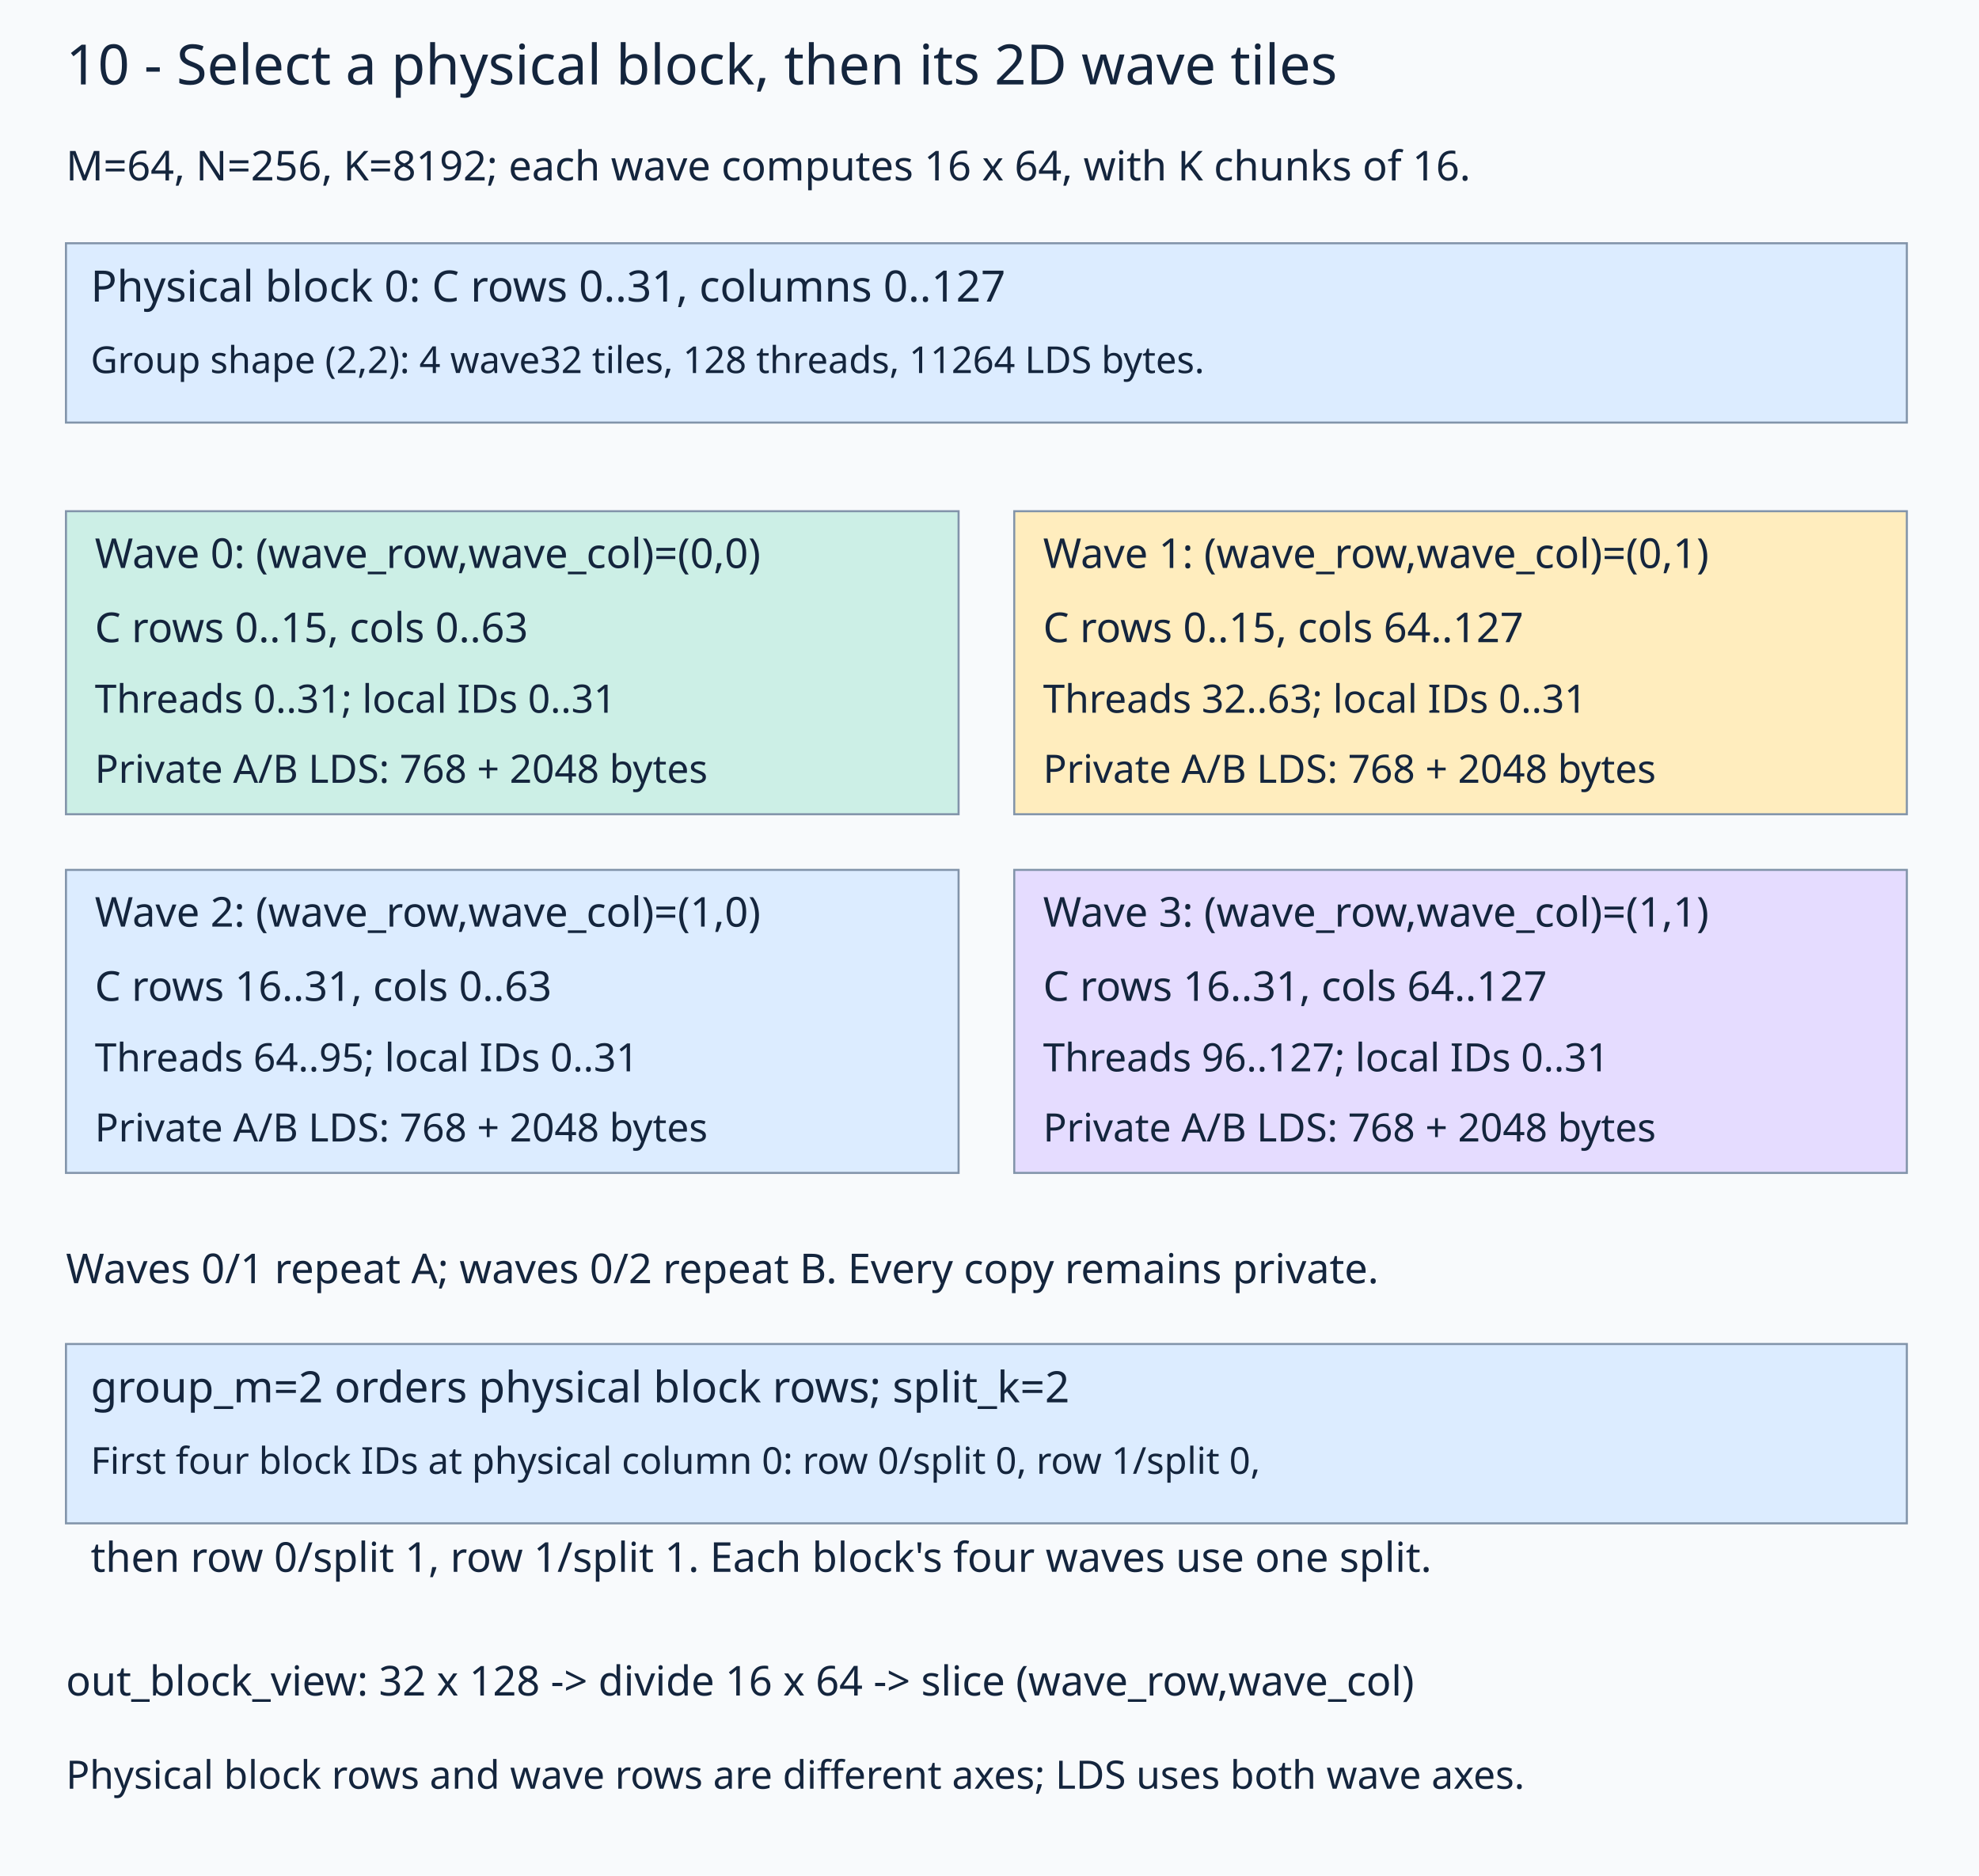
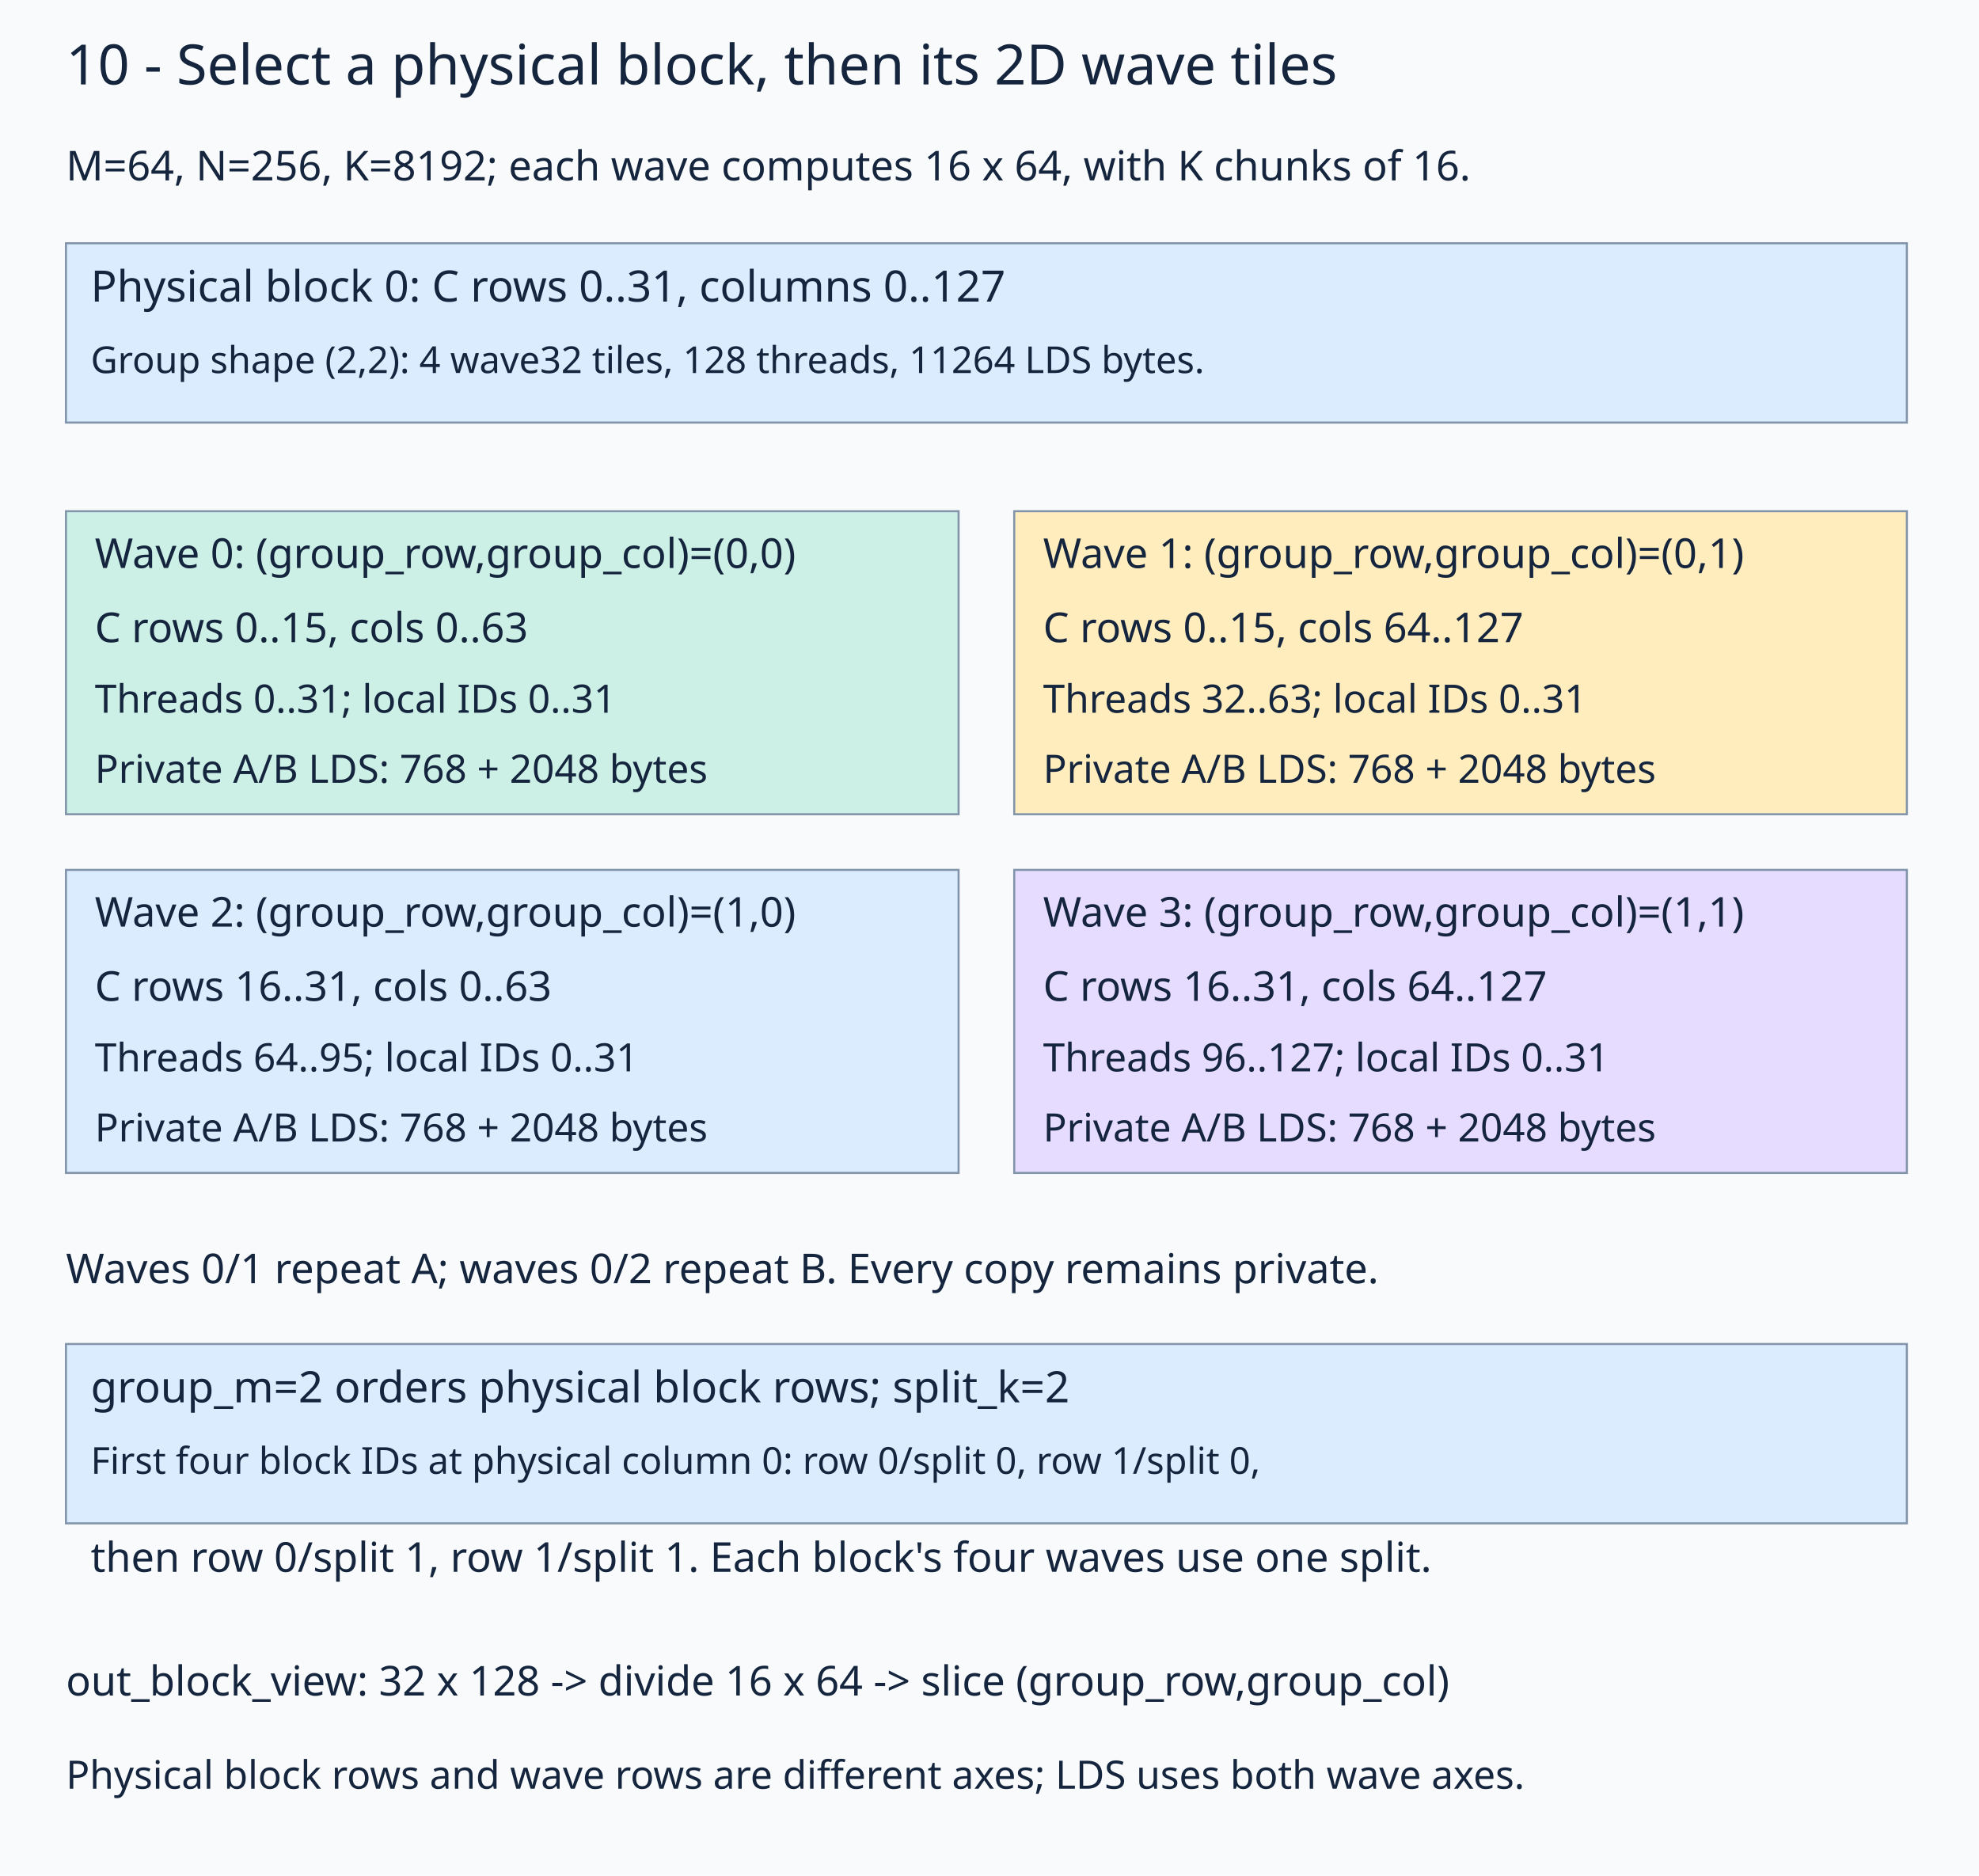
<svg xmlns="http://www.w3.org/2000/svg" width="960" height="910" viewBox="0 0 960 910" role="img" aria-labelledby="title desc">
  <rect width="100%" height="100%" fill="#f8fafc" />
  <text x="32" y="20" dominant-baseline="text-before-edge" font-family="Noto Sans, sans-serif" font-size="27" fill="#14253d">10 - Select a physical block, then its 2D wave tiles</text>
  <text x="32" y="72" dominant-baseline="text-before-edge" font-family="Noto Sans, sans-serif" font-size="20" fill="#14253d">M=64, N=256, K=8192; each wave computes 16 x 64, with K chunks of 16.</text>
  <rect x="32" y="118" width="893" height="87" fill="#dcecff" stroke="#8294aa" />
  <text x="44" y="130" dominant-baseline="text-before-edge" font-family="Noto Sans, sans-serif" font-size="21" fill="#14253d">Physical block 0: C rows 0..31, columns 0..127</text>
  <text x="44" y="167" dominant-baseline="text-before-edge" font-family="Noto Sans, sans-serif" font-size="18" fill="#14253d">Group shape (2,2): 4 wave32 tiles, 128 threads, 11264 LDS bytes.</text>
  <rect x="32" y="248" width="433" height="147" fill="#ccefe6" stroke="#8294aa" />
-   <text x="46" y="260" dominant-baseline="text-before-edge" font-family="Noto Sans, sans-serif" font-size="20" fill="#14253d">Wave 0: (wave_row,wave_col)=(0,0)</text>
+   <text x="46" y="260" dominant-baseline="text-before-edge" font-family="Noto Sans, sans-serif" font-size="20" fill="#14253d">Wave 0: (group_row,group_col)=(0,0)</text>
  <text x="46" y="296" dominant-baseline="text-before-edge" font-family="Noto Sans, sans-serif" font-size="20" fill="#14253d">C rows 0..15, cols 0..63</text>
  <text x="46" y="331" dominant-baseline="text-before-edge" font-family="Noto Sans, sans-serif" font-size="19" fill="#14253d">Threads 0..31; local IDs 0..31</text>
  <text x="46" y="365" dominant-baseline="text-before-edge" font-family="Noto Sans, sans-serif" font-size="19" fill="#14253d">Private A/B LDS: 768 + 2048 bytes</text>
  <rect x="492" y="248" width="433" height="147" fill="#ffedbe" stroke="#8294aa" />
-   <text x="506" y="260" dominant-baseline="text-before-edge" font-family="Noto Sans, sans-serif" font-size="20" fill="#14253d">Wave 1: (wave_row,wave_col)=(0,1)</text>
+   <text x="506" y="260" dominant-baseline="text-before-edge" font-family="Noto Sans, sans-serif" font-size="20" fill="#14253d">Wave 1: (group_row,group_col)=(0,1)</text>
  <text x="506" y="296" dominant-baseline="text-before-edge" font-family="Noto Sans, sans-serif" font-size="20" fill="#14253d">C rows 0..15, cols 64..127</text>
  <text x="506" y="331" dominant-baseline="text-before-edge" font-family="Noto Sans, sans-serif" font-size="19" fill="#14253d">Threads 32..63; local IDs 0..31</text>
  <text x="506" y="365" dominant-baseline="text-before-edge" font-family="Noto Sans, sans-serif" font-size="19" fill="#14253d">Private A/B LDS: 768 + 2048 bytes</text>
  <rect x="32" y="422" width="433" height="147" fill="#dcecff" stroke="#8294aa" />
-   <text x="46" y="434" dominant-baseline="text-before-edge" font-family="Noto Sans, sans-serif" font-size="20" fill="#14253d">Wave 2: (wave_row,wave_col)=(1,0)</text>
+   <text x="46" y="434" dominant-baseline="text-before-edge" font-family="Noto Sans, sans-serif" font-size="20" fill="#14253d">Wave 2: (group_row,group_col)=(1,0)</text>
  <text x="46" y="470" dominant-baseline="text-before-edge" font-family="Noto Sans, sans-serif" font-size="20" fill="#14253d">C rows 16..31, cols 0..63</text>
  <text x="46" y="505" dominant-baseline="text-before-edge" font-family="Noto Sans, sans-serif" font-size="19" fill="#14253d">Threads 64..95; local IDs 0..31</text>
  <text x="46" y="539" dominant-baseline="text-before-edge" font-family="Noto Sans, sans-serif" font-size="19" fill="#14253d">Private A/B LDS: 768 + 2048 bytes</text>
  <rect x="492" y="422" width="433" height="147" fill="#e5dcff" stroke="#8294aa" />
-   <text x="506" y="434" dominant-baseline="text-before-edge" font-family="Noto Sans, sans-serif" font-size="20" fill="#14253d">Wave 3: (wave_row,wave_col)=(1,1)</text>
+   <text x="506" y="434" dominant-baseline="text-before-edge" font-family="Noto Sans, sans-serif" font-size="20" fill="#14253d">Wave 3: (group_row,group_col)=(1,1)</text>
  <text x="506" y="470" dominant-baseline="text-before-edge" font-family="Noto Sans, sans-serif" font-size="20" fill="#14253d">C rows 16..31, cols 64..127</text>
  <text x="506" y="505" dominant-baseline="text-before-edge" font-family="Noto Sans, sans-serif" font-size="19" fill="#14253d">Threads 96..127; local IDs 0..31</text>
  <text x="506" y="539" dominant-baseline="text-before-edge" font-family="Noto Sans, sans-serif" font-size="19" fill="#14253d">Private A/B LDS: 768 + 2048 bytes</text>
  <text x="32" y="607" dominant-baseline="text-before-edge" font-family="Noto Sans, sans-serif" font-size="20" fill="#14253d">Waves 0/1 repeat A; waves 0/2 repeat B. Every copy remains private.</text>
  <rect x="32" y="652" width="893" height="87" fill="#dcecff" stroke="#8294aa" />
  <text x="44" y="664" dominant-baseline="text-before-edge" font-family="Noto Sans, sans-serif" font-size="21" fill="#14253d">group_m=2 orders physical block rows; split_k=2</text>
  <text x="44" y="701" dominant-baseline="text-before-edge" font-family="Noto Sans, sans-serif" font-size="18" fill="#14253d">First four block IDs at physical column 0: row 0/split 0, row 1/split 0,</text>
  <text x="44" y="747" dominant-baseline="text-before-edge" font-family="Noto Sans, sans-serif" font-size="20" fill="#14253d">then row 0/split 1, row 1/split 1. Each block's four waves use one split.</text>
-   <text x="32" y="807" dominant-baseline="text-before-edge" font-family="Noto Sans, sans-serif" font-size="20" fill="#14253d">out_block_view: 32 x 128  -&gt;  divide 16 x 64  -&gt;  slice (wave_row,wave_col)</text>
+   <text x="32" y="807" dominant-baseline="text-before-edge" font-family="Noto Sans, sans-serif" font-size="20" fill="#14253d">out_block_view: 32 x 128  -&gt;  divide 16 x 64  -&gt;  slice (group_row,group_col)</text>
  <text x="32" y="853" dominant-baseline="text-before-edge" font-family="Noto Sans, sans-serif" font-size="19" fill="#14253d">Physical block rows and wave rows are different axes; LDS uses both wave axes.</text>
</svg>
